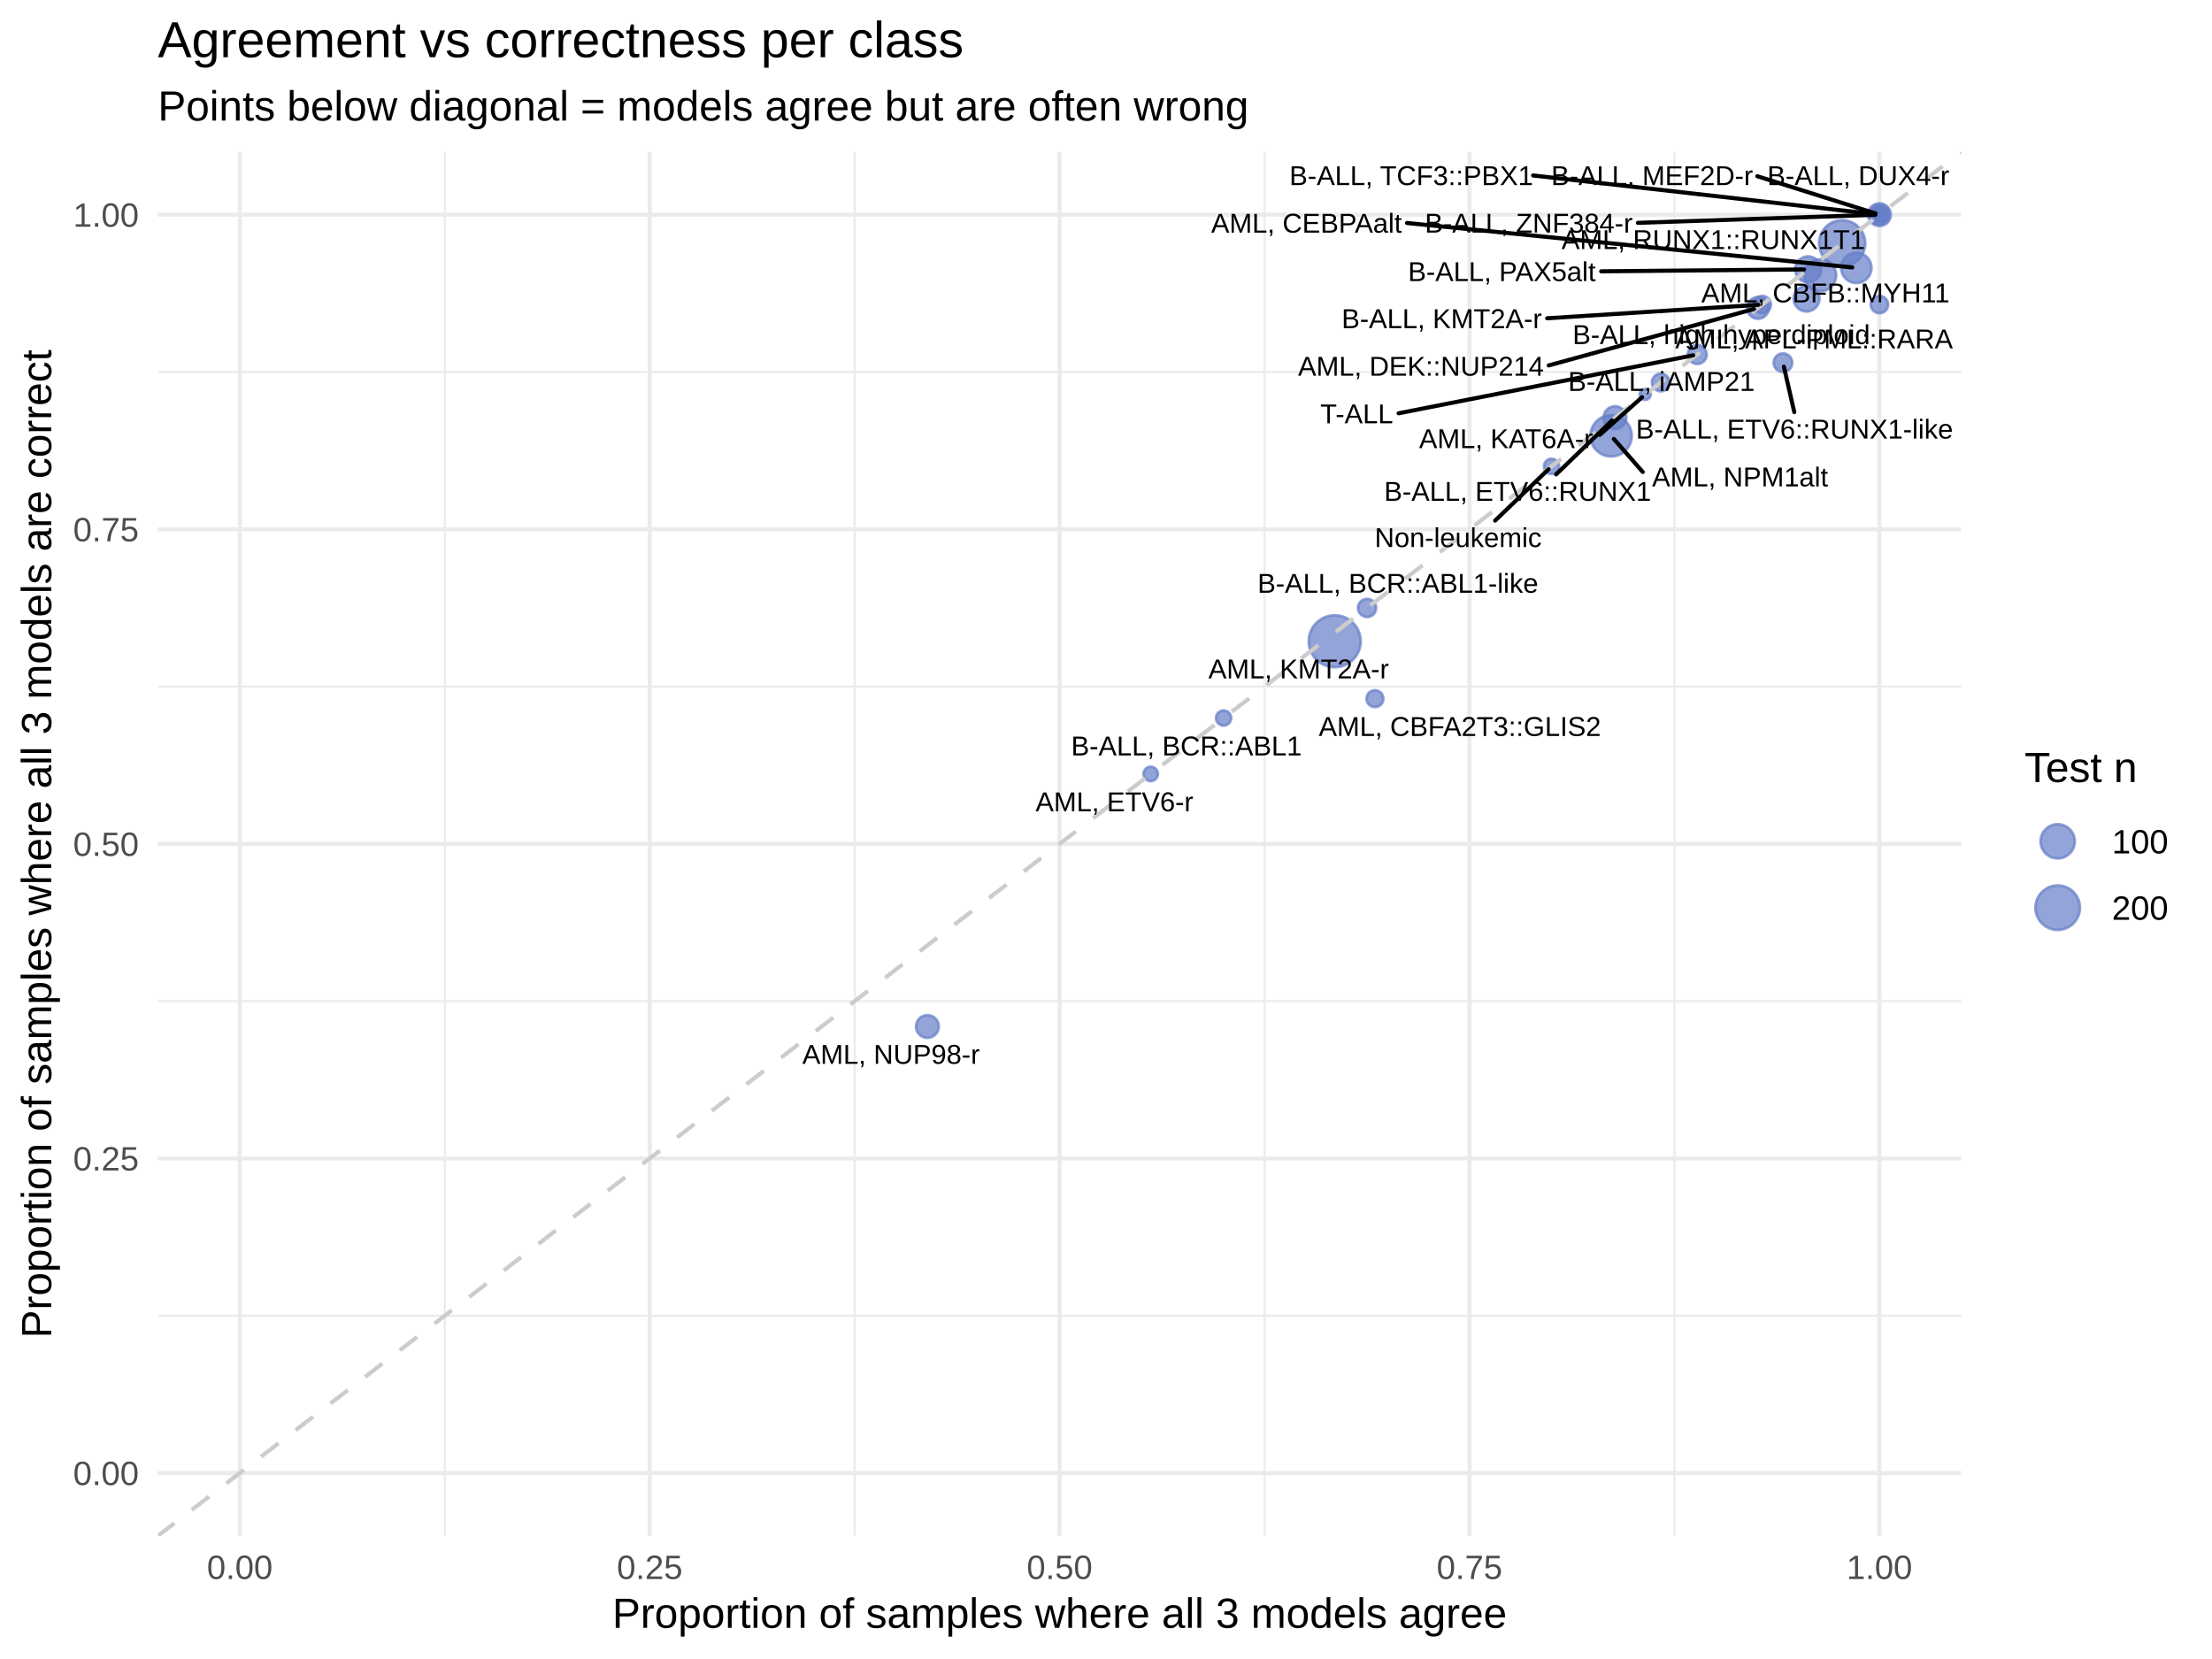
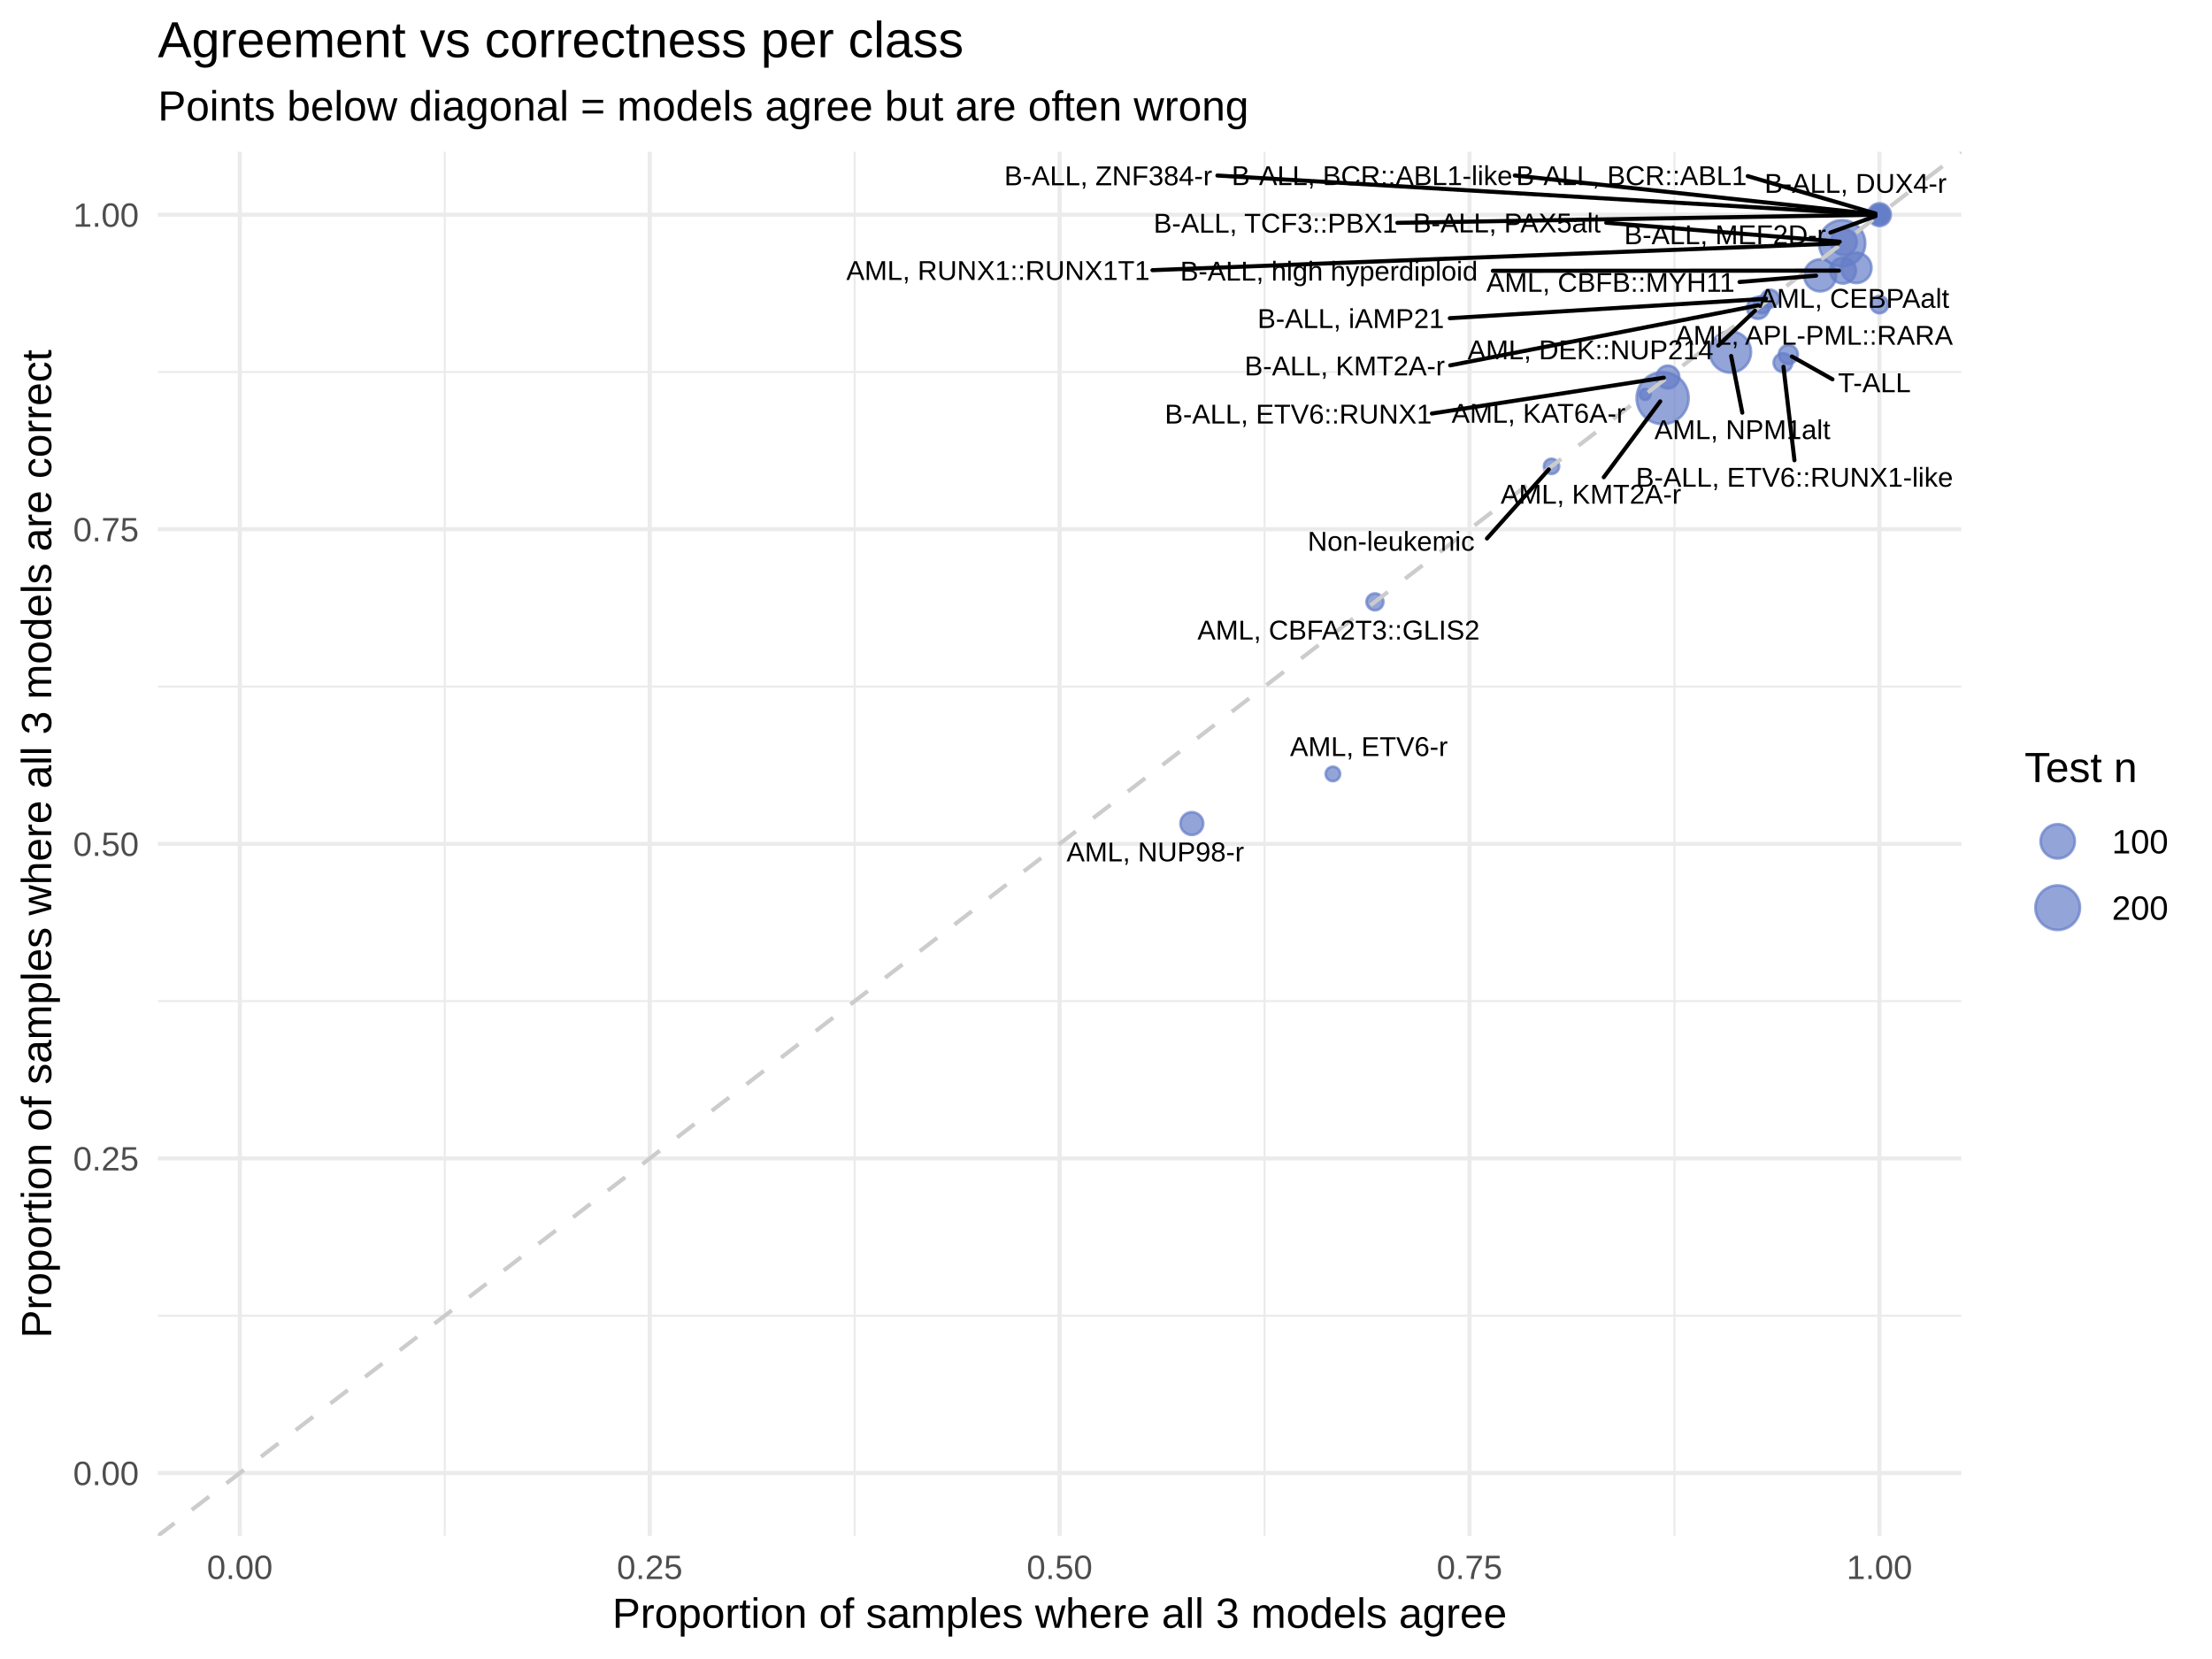
<svg xmlns="http://www.w3.org/2000/svg" class="svglite" width="576.00pt" height="432.00pt" viewBox="0 0 576.00 432.00">
  <defs>
    <style type="text/css">
    .svglite line, .svglite polyline, .svglite polygon, .svglite path, .svglite rect, .svglite circle {
      fill: none;
      stroke: #000000;
      stroke-linecap: round;
      stroke-linejoin: round;
      stroke-miterlimit: 10.00;
    }
    .svglite text {
      white-space: pre;
    }
  </style>
  </defs>
  <rect width="100%" height="100%" style="stroke: none; fill: #FFFFFF;" />
  <defs>
    <clipPath id="cpMC4wMHw1NzYuMDB8MC4wMHw0MzIuMDA=">
      <rect x="0.00" y="0.00" width="576.00" height="432.00" />
    </clipPath>
  </defs>
  <g clip-path="url(#cpMC4wMHw1NzYuMDB8MC4wMHw0MzIuMDA=)">
    <rect x="0" y="0.00" width="576.00" height="432.00" style="stroke-width: 1.07; stroke: none; fill: #FFFFFF;" />
  </g>
  <defs>
    <clipPath id="cpNDEuMTB8NTEwLjc0fDM5LjUyfDM5OS45NQ==">
      <rect x="41.10" y="39.52" width="469.64" height="360.43" />
    </clipPath>
  </defs>
  <g clip-path="url(#cpNDEuMTB8NTEwLjc0fDM5LjUyfDM5OS45NQ==)">
    <polyline points="41.10,342.61 510.74,342.61 " style="stroke-width: 0.53; stroke: #EBEBEB; stroke-linecap: butt;" />
    <polyline points="41.10,260.69 510.74,260.69 " style="stroke-width: 0.53; stroke: #EBEBEB; stroke-linecap: butt;" />
    <polyline points="41.10,178.78 510.74,178.78 " style="stroke-width: 0.53; stroke: #EBEBEB; stroke-linecap: butt;" />
    <polyline points="41.10,96.86 510.74,96.86 " style="stroke-width: 0.53; stroke: #EBEBEB; stroke-linecap: butt;" />
    <polyline points="115.82,399.95 115.82,39.52 " style="stroke-width: 0.53; stroke: #EBEBEB; stroke-linecap: butt;" />
    <polyline points="222.55,399.95 222.55,39.52 " style="stroke-width: 0.53; stroke: #EBEBEB; stroke-linecap: butt;" />
    <polyline points="329.29,399.95 329.29,39.52 " style="stroke-width: 0.53; stroke: #EBEBEB; stroke-linecap: butt;" />
    <polyline points="436.03,399.95 436.03,39.52 " style="stroke-width: 0.53; stroke: #EBEBEB; stroke-linecap: butt;" />
    <polyline points="41.10,383.57 510.74,383.57 " style="stroke-width: 1.07; stroke: #EBEBEB; stroke-linecap: butt;" />
    <polyline points="41.10,301.65 510.74,301.65 " style="stroke-width: 1.07; stroke: #EBEBEB; stroke-linecap: butt;" />
    <polyline points="41.10,219.74 510.74,219.74 " style="stroke-width: 1.07; stroke: #EBEBEB; stroke-linecap: butt;" />
    <polyline points="41.10,137.82 510.74,137.82 " style="stroke-width: 1.07; stroke: #EBEBEB; stroke-linecap: butt;" />
    <polyline points="41.10,55.90 510.74,55.90 " style="stroke-width: 1.07; stroke: #EBEBEB; stroke-linecap: butt;" />
    <polyline points="62.45,399.95 62.45,39.52 " style="stroke-width: 1.07; stroke: #EBEBEB; stroke-linecap: butt;" />
    <polyline points="169.19,399.95 169.19,39.52 " style="stroke-width: 1.07; stroke: #EBEBEB; stroke-linecap: butt;" />
    <polyline points="275.92,399.95 275.92,39.52 " style="stroke-width: 1.07; stroke: #EBEBEB; stroke-linecap: butt;" />
    <polyline points="382.66,399.95 382.66,39.52 " style="stroke-width: 1.07; stroke: #EBEBEB; stroke-linecap: butt;" />
    <polyline points="489.40,399.95 489.40,39.52 " style="stroke-width: 1.07; stroke: #EBEBEB; stroke-linecap: butt;" />
    <circle cx="489.40" cy="79.31" r="2.25" style="stroke-width: 0.71; stroke: #667EC8; stroke-opacity: 0.70; fill: #667EC8; fill-opacity: 0.70;" />
-     <circle cx="358.03" cy="181.93" r="2.19" style="stroke-width: 0.71; stroke: #667EC8; stroke-opacity: 0.70; fill: #667EC8; fill-opacity: 0.70;" />
+     <circle cx="358.03" cy="156.72" r="2.19" style="stroke-width: 0.71; stroke: #667EC8; stroke-opacity: 0.70; fill: #667EC8; fill-opacity: 0.70;" />
    <circle cx="473.97" cy="71.70" r="4.16" style="stroke-width: 0.71; stroke: #667EC8; stroke-opacity: 0.70; fill: #667EC8; fill-opacity: 0.70;" />
    <circle cx="483.38" cy="69.75" r="3.94" style="stroke-width: 0.71; stroke: #667EC8; stroke-opacity: 0.70; fill: #667EC8; fill-opacity: 0.70;" />
    <circle cx="457.77" cy="80.18" r="2.83" style="stroke-width: 0.71; stroke: #667EC8; stroke-opacity: 0.70; fill: #667EC8; fill-opacity: 0.70;" />
-     <circle cx="299.64" cy="201.53" r="1.87" style="stroke-width: 0.71; stroke: #667EC8; stroke-opacity: 0.70; fill: #667EC8; fill-opacity: 0.70;" />
+     <circle cx="347.08" cy="201.53" r="1.87" style="stroke-width: 0.71; stroke: #667EC8; stroke-opacity: 0.70; fill: #667EC8; fill-opacity: 0.70;" />
    <circle cx="428.40" cy="102.71" r="1.42" style="stroke-width: 0.71; stroke: #667EC8; stroke-opacity: 0.70; fill: #667EC8; fill-opacity: 0.70;" />
-     <circle cx="347.56" cy="166.98" r="6.76" style="stroke-width: 0.71; stroke: #667EC8; stroke-opacity: 0.70; fill: #667EC8; fill-opacity: 0.70;" />
-     <circle cx="419.53" cy="113.49" r="5.37" style="stroke-width: 0.71; stroke: #667EC8; stroke-opacity: 0.70; fill: #667EC8; fill-opacity: 0.70;" />
-     <circle cx="241.49" cy="267.30" r="2.96" style="stroke-width: 0.71; stroke: #667EC8; stroke-opacity: 0.70; fill: #667EC8; fill-opacity: 0.70;" />
+     <circle cx="432.95" cy="103.67" r="6.76" style="stroke-width: 0.71; stroke: #667EC8; stroke-opacity: 0.70; fill: #667EC8; fill-opacity: 0.70;" />
+     <circle cx="450.58" cy="91.65" r="5.37" style="stroke-width: 0.71; stroke: #667EC8; stroke-opacity: 0.70; fill: #667EC8; fill-opacity: 0.70;" />
+     <circle cx="310.35" cy="214.45" r="2.96" style="stroke-width: 0.71; stroke: #667EC8; stroke-opacity: 0.70; fill: #667EC8; fill-opacity: 0.70;" />
    <circle cx="479.69" cy="63.35" r="6.01" style="stroke-width: 0.71; stroke: #667EC8; stroke-opacity: 0.70; fill: #667EC8; fill-opacity: 0.70;" />
-     <circle cx="318.62" cy="186.97" r="1.97" style="stroke-width: 0.71; stroke: #667EC8; stroke-opacity: 0.70; fill: #667EC8; fill-opacity: 0.70;" />
-     <circle cx="355.98" cy="158.30" r="2.36" style="stroke-width: 0.71; stroke: #667EC8; stroke-opacity: 0.70; fill: #667EC8; fill-opacity: 0.70;" />
+     <circle cx="489.40" cy="55.90" r="1.97" style="stroke-width: 0.71; stroke: #667EC8; stroke-opacity: 0.70; fill: #667EC8; fill-opacity: 0.70;" />
+     <circle cx="489.40" cy="55.90" r="2.36" style="stroke-width: 0.71; stroke: #667EC8; stroke-opacity: 0.70; fill: #667EC8; fill-opacity: 0.70;" />
    <circle cx="489.40" cy="55.90" r="2.96" style="stroke-width: 0.71; stroke: #667EC8; stroke-opacity: 0.70; fill: #667EC8; fill-opacity: 0.70;" />
-     <circle cx="420.53" cy="108.75" r="2.96" style="stroke-width: 0.71; stroke: #667EC8; stroke-opacity: 0.70; fill: #667EC8; fill-opacity: 0.70;" />
+     <circle cx="434.31" cy="98.18" r="2.96" style="stroke-width: 0.71; stroke: #667EC8; stroke-opacity: 0.70; fill: #667EC8; fill-opacity: 0.70;" />
    <circle cx="464.28" cy="94.45" r="2.42" style="stroke-width: 0.71; stroke: #667EC8; stroke-opacity: 0.70; fill: #667EC8; fill-opacity: 0.70;" />
    <circle cx="458.90" cy="79.31" r="2.25" style="stroke-width: 0.71; stroke: #667EC8; stroke-opacity: 0.70; fill: #667EC8; fill-opacity: 0.70;" />
    <circle cx="489.40" cy="55.90" r="1.74" style="stroke-width: 0.71; stroke: #667EC8; stroke-opacity: 0.70; fill: #667EC8; fill-opacity: 0.70;" />
-     <circle cx="470.83" cy="70.15" r="3.38" style="stroke-width: 0.71; stroke: #667EC8; stroke-opacity: 0.70; fill: #667EC8; fill-opacity: 0.70;" />
+     <circle cx="480.12" cy="63.03" r="3.38" style="stroke-width: 0.71; stroke: #667EC8; stroke-opacity: 0.70; fill: #667EC8; fill-opacity: 0.70;" />
    <circle cx="489.40" cy="55.90" r="1.97" style="stroke-width: 0.71; stroke: #667EC8; stroke-opacity: 0.70; fill: #667EC8; fill-opacity: 0.70;" />
    <circle cx="489.40" cy="55.90" r="2.60" style="stroke-width: 0.71; stroke: #667EC8; stroke-opacity: 0.70; fill: #667EC8; fill-opacity: 0.70;" />
-     <circle cx="470.42" cy="77.75" r="3.36" style="stroke-width: 0.71; stroke: #667EC8; stroke-opacity: 0.70; fill: #667EC8; fill-opacity: 0.70;" />
-     <circle cx="432.47" cy="99.59" r="2.31" style="stroke-width: 0.71; stroke: #667EC8; stroke-opacity: 0.70; fill: #667EC8; fill-opacity: 0.70;" />
+     <circle cx="479.91" cy="70.47" r="3.36" style="stroke-width: 0.71; stroke: #667EC8; stroke-opacity: 0.70; fill: #667EC8; fill-opacity: 0.70;" />
+     <circle cx="460.93" cy="77.75" r="2.31" style="stroke-width: 0.71; stroke: #667EC8; stroke-opacity: 0.70; fill: #667EC8; fill-opacity: 0.70;" />
    <circle cx="404.01" cy="121.44" r="1.97" style="stroke-width: 0.71; stroke: #667EC8; stroke-opacity: 0.70; fill: #667EC8; fill-opacity: 0.70;" />
-     <circle cx="441.96" cy="92.31" r="2.46" style="stroke-width: 0.71; stroke: #667EC8; stroke-opacity: 0.70; fill: #667EC8; fill-opacity: 0.70;" />
+     <circle cx="465.68" cy="92.31" r="2.46" style="stroke-width: 0.71; stroke: #667EC8; stroke-opacity: 0.70; fill: #667EC8; fill-opacity: 0.70;" />
    <line x1="-428.54" y1="760.38" x2="980.39" y2="-320.91" style="stroke-width: 1.07; stroke: #CCCCCC; stroke-dasharray: 5.69,5.69; stroke-linecap: butt;" />
-     <line x1="366.39" y1="58.07" x2="482.32" y2="69.64" style="stroke-width: 1.07;" />
-     <line x1="403.28" y1="95.16" x2="456.74" y2="80.46" style="stroke-width: 1.07;" />
-     <line x1="416.57" y1="113.24" x2="427.61" y2="103.42" style="stroke-width: 1.07;" />
-     <line x1="427.77" y1="122.90" x2="420.24" y2="114.30" style="stroke-width: 1.07;" />
-     <line x1="405.21" y1="123.53" x2="419.77" y2="109.49" style="stroke-width: 1.07;" />
-     <line x1="467.23" y1="107.32" x2="464.52" y2="95.49" style="stroke-width: 1.07;" />
-     <line x1="402.88" y1="82.88" x2="457.84" y2="79.38" style="stroke-width: 1.07;" />
-     <line x1="457.61" y1="45.89" x2="488.38" y2="55.58" style="stroke-width: 1.07;" />
-     <line x1="416.94" y1="70.65" x2="469.77" y2="70.16" style="stroke-width: 1.07;" />
-     <line x1="399.22" y1="45.69" x2="488.34" y2="55.78" style="stroke-width: 1.07;" />
-     <line x1="426.51" y1="58.03" x2="488.33" y2="55.94" style="stroke-width: 1.07;" />
-     <line x1="389.33" y1="135.56" x2="403.24" y2="122.18" style="stroke-width: 1.07;" />
-     <line x1="364.20" y1="107.62" x2="440.91" y2="92.52" style="stroke-width: 1.07;" />
-     <text x="472.37" y="90.72" text-anchor="middle" style="font-size: 7.11px; font-family: &quot;Arimo&quot;;" textLength="69.54px" lengthAdjust="spacingAndGlyphs">AML, APL-PML::RARA</text>
-     <text x="380.15" y="191.64" text-anchor="middle" style="font-size: 7.11px; font-family: &quot;Arimo&quot;;" textLength="71.01px" lengthAdjust="spacingAndGlyphs">AML, CBFA2T3::GLIS2</text>
-     <text x="475.35" y="78.74" text-anchor="middle" style="font-size: 7.11px; font-family: &quot;Arimo&quot;;" textLength="63.60px" lengthAdjust="spacingAndGlyphs">AML, CBFB::MYH11</text>
-     <text x="340.21" y="60.58" text-anchor="middle" style="font-size: 7.11px; font-family: &quot;Arimo&quot;;" textLength="48.77px" lengthAdjust="spacingAndGlyphs">AML, CEBPAalt</text>
-     <text x="370.01" y="97.83" text-anchor="middle" style="font-size: 7.11px; font-family: &quot;Arimo&quot;;" textLength="62.94px" lengthAdjust="spacingAndGlyphs">AML, DEK::NUP214</text>
-     <text x="290.20" y="211.25" text-anchor="middle" style="font-size: 7.11px; font-family: &quot;Arimo&quot;;" textLength="39.94px" lengthAdjust="spacingAndGlyphs">AML, ETV6-r</text>
-     <text x="392.17" y="116.69" text-anchor="middle" style="font-size: 7.11px; font-family: &quot;Arimo&quot;;" textLength="45.21px" lengthAdjust="spacingAndGlyphs">AML, KAT6A-r</text>
-     <text x="338.17" y="176.65" text-anchor="middle" style="font-size: 7.11px; font-family: &quot;Arimo&quot;;" textLength="47.12px" lengthAdjust="spacingAndGlyphs">AML, KMT2A-r</text>
-     <text x="453.11" y="126.65" text-anchor="middle" style="font-size: 7.11px; font-family: &quot;Arimo&quot;;" textLength="47.08px" lengthAdjust="spacingAndGlyphs">AML, NPM1alt</text>
-     <text x="232.03" y="277.02" text-anchor="middle" style="font-size: 7.11px; font-family: &quot;Arimo&quot;;" textLength="46.74px" lengthAdjust="spacingAndGlyphs">AML, NUP98-r</text>
-     <text x="446.14" y="64.85" text-anchor="middle" style="font-size: 7.11px; font-family: &quot;Arimo&quot;;" textLength="76.82px" lengthAdjust="spacingAndGlyphs">AML, RUNX1::RUNX1T1</text>
-     <text x="308.96" y="196.71" text-anchor="middle" style="font-size: 7.11px; font-family: &quot;Arimo&quot;;" textLength="56.97px" lengthAdjust="spacingAndGlyphs">B-ALL, BCR::ABL1</text>
-     <text x="364.01" y="154.35" text-anchor="middle" style="font-size: 7.11px; font-family: &quot;Arimo&quot;;" textLength="70.73px" lengthAdjust="spacingAndGlyphs">B-ALL, BCR::ABL1-like</text>
-     <text x="483.89" y="48.20" text-anchor="middle" style="font-size: 7.11px; font-family: &quot;Arimo&quot;;" textLength="46.51px" lengthAdjust="spacingAndGlyphs">B-ALL, DUX4-r</text>
-     <text x="395.19" y="130.41" text-anchor="middle" style="font-size: 7.11px; font-family: &quot;Arimo&quot;;" textLength="65.97px" lengthAdjust="spacingAndGlyphs">B-ALL, ETV6::RUNX1</text>
-     <text x="467.28" y="114.20" text-anchor="middle" style="font-size: 7.11px; font-family: &quot;Arimo&quot;;" textLength="79.73px" lengthAdjust="spacingAndGlyphs">B-ALL, ETV6::RUNX1-like</text>
-     <text x="375.43" y="85.44" text-anchor="middle" style="font-size: 7.11px; font-family: &quot;Arimo&quot;;" textLength="51.30px" lengthAdjust="spacingAndGlyphs">B-ALL, KMT2A-r</text>
-     <text x="430.20" y="48.20" text-anchor="middle" style="font-size: 7.11px; font-family: &quot;Arimo&quot;;" textLength="51.24px" lengthAdjust="spacingAndGlyphs">B-ALL, MEF2D-r</text>
-     <text x="391.08" y="73.19" text-anchor="middle" style="font-size: 7.11px; font-family: &quot;Arimo&quot;;" textLength="48.12px" lengthAdjust="spacingAndGlyphs">B-ALL, PAX5alt</text>
-     <text x="367.50" y="48.20" text-anchor="middle" style="font-size: 7.11px; font-family: &quot;Arimo&quot;;" textLength="59.83px" lengthAdjust="spacingAndGlyphs">B-ALL, TCF3::PBX1</text>
-     <text x="398.09" y="60.57" text-anchor="middle" style="font-size: 7.11px; font-family: &quot;Arimo&quot;;" textLength="53.24px" lengthAdjust="spacingAndGlyphs">B-ALL, ZNF384-r</text>
-     <text x="448.23" y="89.59" text-anchor="middle" style="font-size: 7.11px; font-family: &quot;Arimo&quot;;" textLength="81.76px" lengthAdjust="spacingAndGlyphs">B-ALL, high hyperdiploid</text>
-     <text x="432.64" y="101.79" text-anchor="middle" style="font-size: 7.11px; font-family: &quot;Arimo&quot;;" textLength="47.92px" lengthAdjust="spacingAndGlyphs">B-ALL, iAMP21</text>
-     <text x="379.70" y="142.45" text-anchor="middle" style="font-size: 7.11px; font-family: &quot;Arimo&quot;;" textLength="46.32px" lengthAdjust="spacingAndGlyphs">Non-leukemic</text>
-     <text x="353.28" y="110.22" text-anchor="middle" style="font-size: 7.11px; font-family: &quot;Arimo&quot;;" textLength="18.23px" lengthAdjust="spacingAndGlyphs">T-ALL</text>
+     <line x1="452.98" y1="73.43" x2="472.90" y2="71.78" style="stroke-width: 1.07;" />
+     <line x1="447.43" y1="89.99" x2="457.00" y2="80.91" style="stroke-width: 1.07;" />
+     <line x1="417.62" y1="124.27" x2="432.32" y2="104.52" style="stroke-width: 1.07;" />
+     <line x1="453.69" y1="107.46" x2="450.79" y2="92.70" style="stroke-width: 1.07;" />
+     <line x1="300.10" y1="70.35" x2="478.63" y2="63.39" style="stroke-width: 1.07;" />
+     <line x1="455.11" y1="45.86" x2="488.37" y2="55.60" style="stroke-width: 1.07;" />
+     <line x1="394.45" y1="45.69" x2="488.34" y2="55.79" style="stroke-width: 1.07;" />
+     <line x1="372.86" y1="107.68" x2="433.25" y2="98.35" style="stroke-width: 1.07;" />
+     <line x1="467.27" y1="119.85" x2="464.41" y2="95.51" style="stroke-width: 1.07;" />
+     <line x1="377.63" y1="95.14" x2="457.85" y2="79.51" style="stroke-width: 1.07;" />
+     <line x1="476.64" y1="60.56" x2="488.40" y2="56.27" style="stroke-width: 1.07;" />
+     <line x1="418.25" y1="58.00" x2="479.05" y2="62.94" style="stroke-width: 1.07;" />
+     <line x1="363.87" y1="58.03" x2="488.33" y2="55.92" style="stroke-width: 1.07;" />
+     <line x1="317.01" y1="45.71" x2="488.33" y2="55.84" style="stroke-width: 1.07;" />
+     <line x1="388.74" y1="70.52" x2="478.84" y2="70.47" style="stroke-width: 1.07;" />
+     <line x1="377.53" y1="82.86" x2="459.87" y2="77.81" style="stroke-width: 1.07;" />
+     <line x1="387.20" y1="140.22" x2="403.30" y2="122.23" style="stroke-width: 1.07;" />
+     <line x1="477.17" y1="98.77" x2="466.61" y2="92.83" style="stroke-width: 1.07;" />
+     <text x="472.37" y="89.77" text-anchor="middle" style="font-size: 7.11px; font-family: &quot;Arimo&quot;;" textLength="69.54px" lengthAdjust="spacingAndGlyphs">AML, APL-PML::RARA</text>
+     <text x="348.56" y="166.54" text-anchor="middle" style="font-size: 7.11px; font-family: &quot;Arimo&quot;;" textLength="71.01px" lengthAdjust="spacingAndGlyphs">AML, CBFA2T3::GLIS2</text>
+     <text x="419.38" y="75.98" text-anchor="middle" style="font-size: 7.11px; font-family: &quot;Arimo&quot;;" textLength="63.60px" lengthAdjust="spacingAndGlyphs">AML, CBFB::MYH11</text>
+     <text x="482.76" y="80.15" text-anchor="middle" style="font-size: 7.11px; font-family: &quot;Arimo&quot;;" textLength="48.77px" lengthAdjust="spacingAndGlyphs">AML, CEBPAalt</text>
+     <text x="414.16" y="93.56" text-anchor="middle" style="font-size: 7.11px; font-family: &quot;Arimo&quot;;" textLength="62.94px" lengthAdjust="spacingAndGlyphs">AML, DEK::NUP214</text>
+     <text x="356.46" y="196.87" text-anchor="middle" style="font-size: 7.11px; font-family: &quot;Arimo&quot;;" textLength="39.94px" lengthAdjust="spacingAndGlyphs">AML, ETV6-r</text>
+     <text x="400.64" y="110.09" text-anchor="middle" style="font-size: 7.11px; font-family: &quot;Arimo&quot;;" textLength="45.21px" lengthAdjust="spacingAndGlyphs">AML, KAT6A-r</text>
+     <text x="414.27" y="131.15" text-anchor="middle" style="font-size: 7.11px; font-family: &quot;Arimo&quot;;" textLength="47.12px" lengthAdjust="spacingAndGlyphs">AML, KMT2A-r</text>
+     <text x="453.72" y="114.34" text-anchor="middle" style="font-size: 7.11px; font-family: &quot;Arimo&quot;;" textLength="47.08px" lengthAdjust="spacingAndGlyphs">AML, NPM1alt</text>
+     <text x="300.84" y="224.30" text-anchor="middle" style="font-size: 7.11px; font-family: &quot;Arimo&quot;;" textLength="46.74px" lengthAdjust="spacingAndGlyphs">AML, NUP98-r</text>
+     <text x="259.89" y="72.90" text-anchor="middle" style="font-size: 7.11px; font-family: &quot;Arimo&quot;;" textLength="76.82px" lengthAdjust="spacingAndGlyphs">AML, RUNX1::RUNX1T1</text>
+     <text x="424.83" y="48.20" text-anchor="middle" style="font-size: 7.11px; font-family: &quot;Arimo&quot;;" textLength="56.97px" lengthAdjust="spacingAndGlyphs">B-ALL, BCR::ABL1</text>
+     <text x="357.28" y="48.20" text-anchor="middle" style="font-size: 7.11px; font-family: &quot;Arimo&quot;;" textLength="70.73px" lengthAdjust="spacingAndGlyphs">B-ALL, BCR::ABL1-like</text>
+     <text x="483.19" y="50.21" text-anchor="middle" style="font-size: 7.11px; font-family: &quot;Arimo&quot;;" textLength="46.51px" lengthAdjust="spacingAndGlyphs">B-ALL, DUX4-r</text>
+     <text x="338.08" y="110.29" text-anchor="middle" style="font-size: 7.11px; font-family: &quot;Arimo&quot;;" textLength="65.97px" lengthAdjust="spacingAndGlyphs">B-ALL, ETV6::RUNX1</text>
+     <text x="467.28" y="126.74" text-anchor="middle" style="font-size: 7.11px; font-family: &quot;Arimo&quot;;" textLength="79.73px" lengthAdjust="spacingAndGlyphs">B-ALL, ETV6::RUNX1-like</text>
+     <text x="350.18" y="97.75" text-anchor="middle" style="font-size: 7.11px; font-family: &quot;Arimo&quot;;" textLength="51.30px" lengthAdjust="spacingAndGlyphs">B-ALL, KMT2A-r</text>
+     <text x="449.22" y="63.59" text-anchor="middle" style="font-size: 7.11px; font-family: &quot;Arimo&quot;;" textLength="51.24px" lengthAdjust="spacingAndGlyphs">B-ALL, MEF2D-r</text>
+     <text x="392.39" y="60.52" text-anchor="middle" style="font-size: 7.11px; font-family: &quot;Arimo&quot;;" textLength="48.12px" lengthAdjust="spacingAndGlyphs">B-ALL, PAX5alt</text>
+     <text x="332.15" y="60.58" text-anchor="middle" style="font-size: 7.11px; font-family: &quot;Arimo&quot;;" textLength="59.83px" lengthAdjust="spacingAndGlyphs">B-ALL, TCF3::PBX1</text>
+     <text x="288.59" y="48.24" text-anchor="middle" style="font-size: 7.11px; font-family: &quot;Arimo&quot;;" textLength="53.24px" lengthAdjust="spacingAndGlyphs">B-ALL, ZNF384-r</text>
+     <text x="346.07" y="73.06" text-anchor="middle" style="font-size: 7.11px; font-family: &quot;Arimo&quot;;" textLength="81.76px" lengthAdjust="spacingAndGlyphs">B-ALL, high hyperdiploid</text>
+     <text x="351.76" y="85.41" text-anchor="middle" style="font-size: 7.11px; font-family: &quot;Arimo&quot;;" textLength="47.92px" lengthAdjust="spacingAndGlyphs">B-ALL, iAMP21</text>
+     <text x="362.25" y="143.41" text-anchor="middle" style="font-size: 7.11px; font-family: &quot;Arimo&quot;;" textLength="46.32px" lengthAdjust="spacingAndGlyphs">Non-leukemic</text>
+     <text x="488.09" y="102.12" text-anchor="middle" style="font-size: 7.11px; font-family: &quot;Arimo&quot;;" textLength="18.23px" lengthAdjust="spacingAndGlyphs">T-ALL</text>
  </g>
  <g clip-path="url(#cpMC4wMHw1NzYuMDB8MC4wMHw0MzIuMDA=)">
    <text x="36.17" y="386.71" text-anchor="end" style="font-size: 8.80px;fill: #4D4D4D; font-family: &quot;Arimo&quot;;" textLength="17.45px" lengthAdjust="spacingAndGlyphs">0.00</text>
    <text x="36.17" y="304.79" text-anchor="end" style="font-size: 8.80px;fill: #4D4D4D; font-family: &quot;Arimo&quot;;" textLength="17.45px" lengthAdjust="spacingAndGlyphs">0.25</text>
    <text x="36.17" y="222.88" text-anchor="end" style="font-size: 8.80px;fill: #4D4D4D; font-family: &quot;Arimo&quot;;" textLength="17.45px" lengthAdjust="spacingAndGlyphs">0.50</text>
    <text x="36.17" y="140.96" text-anchor="end" style="font-size: 8.80px;fill: #4D4D4D; font-family: &quot;Arimo&quot;;" textLength="17.45px" lengthAdjust="spacingAndGlyphs">0.75</text>
    <text x="36.17" y="59.05" text-anchor="end" style="font-size: 8.80px;fill: #4D4D4D; font-family: &quot;Arimo&quot;;" textLength="17.45px" lengthAdjust="spacingAndGlyphs">1.00</text>
    <text x="62.45" y="411.17" text-anchor="middle" style="font-size: 8.80px;fill: #4D4D4D; font-family: &quot;Arimo&quot;;" textLength="17.45px" lengthAdjust="spacingAndGlyphs">0.00</text>
    <text x="169.19" y="411.17" text-anchor="middle" style="font-size: 8.80px;fill: #4D4D4D; font-family: &quot;Arimo&quot;;" textLength="17.45px" lengthAdjust="spacingAndGlyphs">0.25</text>
    <text x="275.92" y="411.17" text-anchor="middle" style="font-size: 8.80px;fill: #4D4D4D; font-family: &quot;Arimo&quot;;" textLength="17.45px" lengthAdjust="spacingAndGlyphs">0.50</text>
    <text x="382.66" y="411.17" text-anchor="middle" style="font-size: 8.80px;fill: #4D4D4D; font-family: &quot;Arimo&quot;;" textLength="17.45px" lengthAdjust="spacingAndGlyphs">0.75</text>
    <text x="489.40" y="411.17" text-anchor="middle" style="font-size: 8.80px;fill: #4D4D4D; font-family: &quot;Arimo&quot;;" textLength="17.45px" lengthAdjust="spacingAndGlyphs">1.00</text>
    <text x="275.92" y="423.88" text-anchor="middle" style="font-size: 11.00px; font-family: &quot;Arimo&quot;;" textLength="247.77px" lengthAdjust="spacingAndGlyphs">Proportion of samples where all 3 models agree</text>
    <text transform="translate(13.33,219.74) rotate(-90)" text-anchor="middle" style="font-size: 11.00px; font-family: &quot;Arimo&quot;;" textLength="274.13px" lengthAdjust="spacingAndGlyphs">Proportion of samples where all 3 models are correct</text>
    <text x="527.18" y="203.64" style="font-size: 11.00px; font-family: &quot;Arimo&quot;;" textLength="31.22px" lengthAdjust="spacingAndGlyphs">Test n</text>
    <circle cx="535.82" cy="219.08" r="4.45" style="stroke-width: 0.71; stroke: #667EC8; stroke-opacity: 0.70; fill: #667EC8; fill-opacity: 0.70;" />
    <circle cx="535.82" cy="236.36" r="5.79" style="stroke-width: 0.71; stroke: #667EC8; stroke-opacity: 0.70; fill: #667EC8; fill-opacity: 0.70;" />
    <text x="549.94" y="222.23" style="font-size: 8.80px; font-family: &quot;Arimo&quot;;" textLength="15.10px" lengthAdjust="spacingAndGlyphs">100</text>
    <text x="549.94" y="239.51" style="font-size: 8.80px; font-family: &quot;Arimo&quot;;" textLength="15.10px" lengthAdjust="spacingAndGlyphs">200</text>
    <text x="41.10" y="31.40" style="font-size: 11.00px; font-family: &quot;Arimo&quot;;" textLength="303.51px" lengthAdjust="spacingAndGlyphs">Points below diagonal = models agree but are often wrong</text>
    <text x="41.10" y="14.90" style="font-size: 13.20px; font-family: &quot;Arimo&quot;;" textLength="218.94px" lengthAdjust="spacingAndGlyphs">Agreement vs correctness per class</text>
  </g>
</svg>
